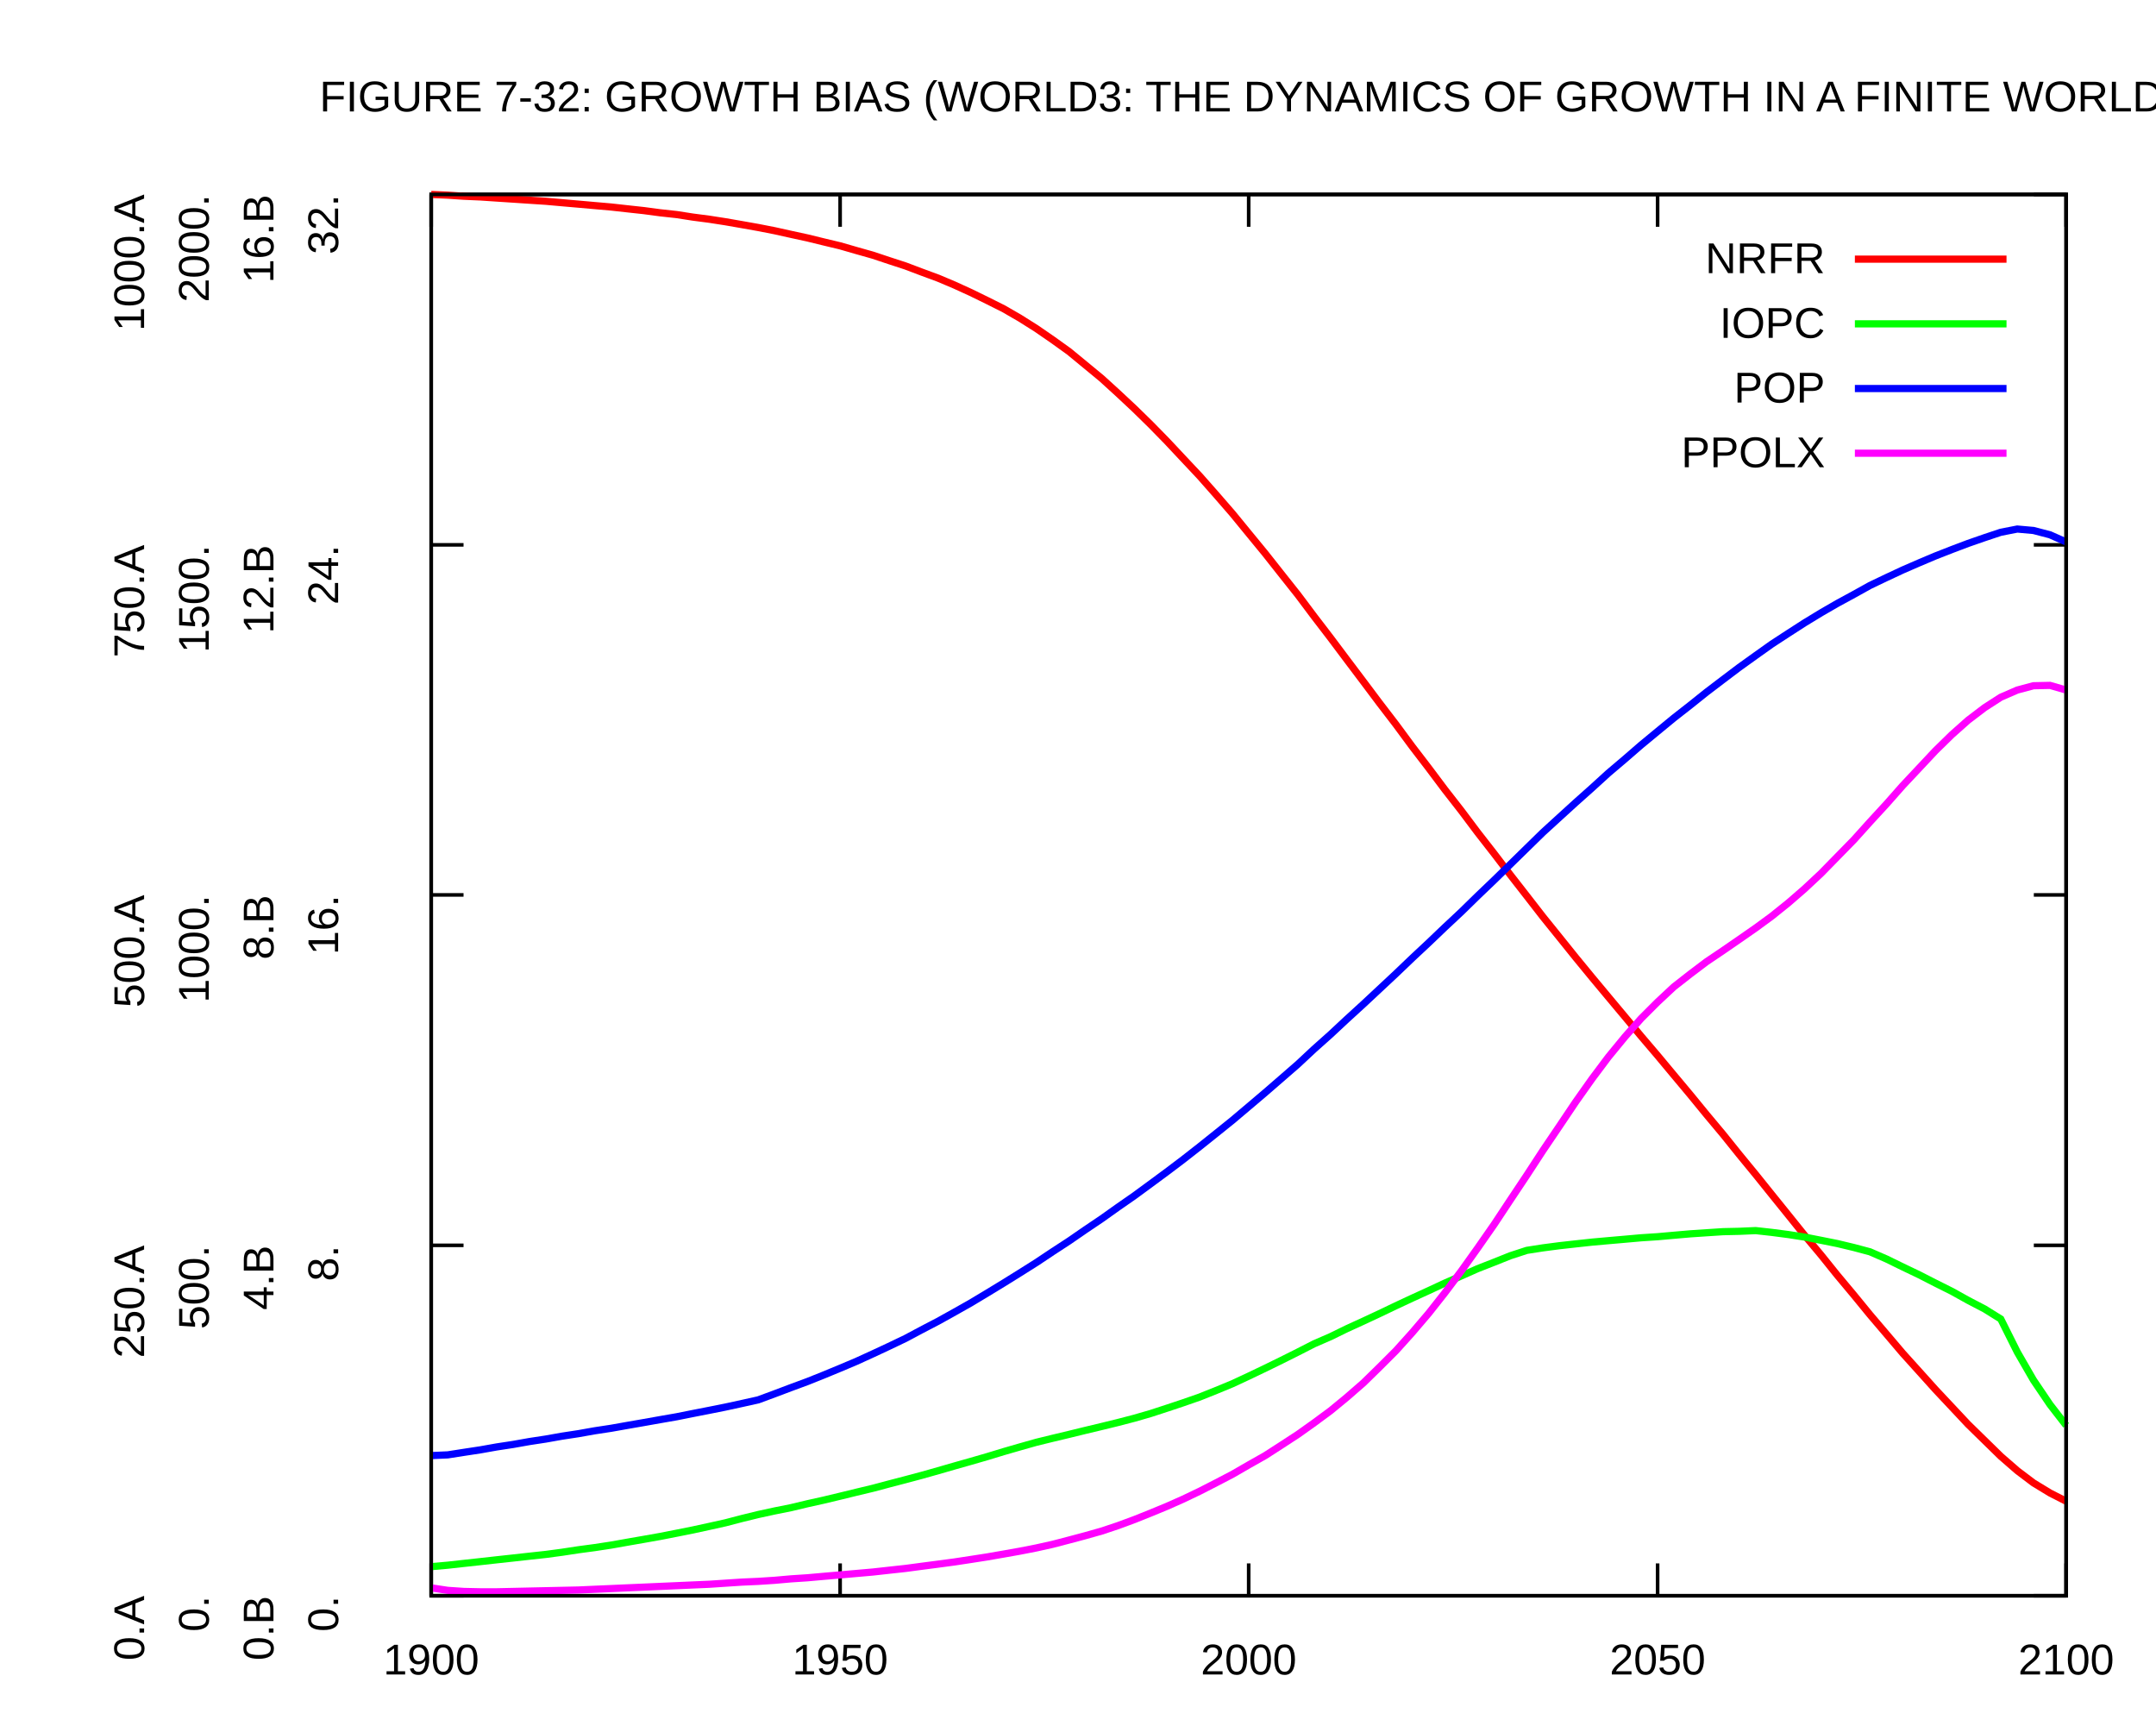
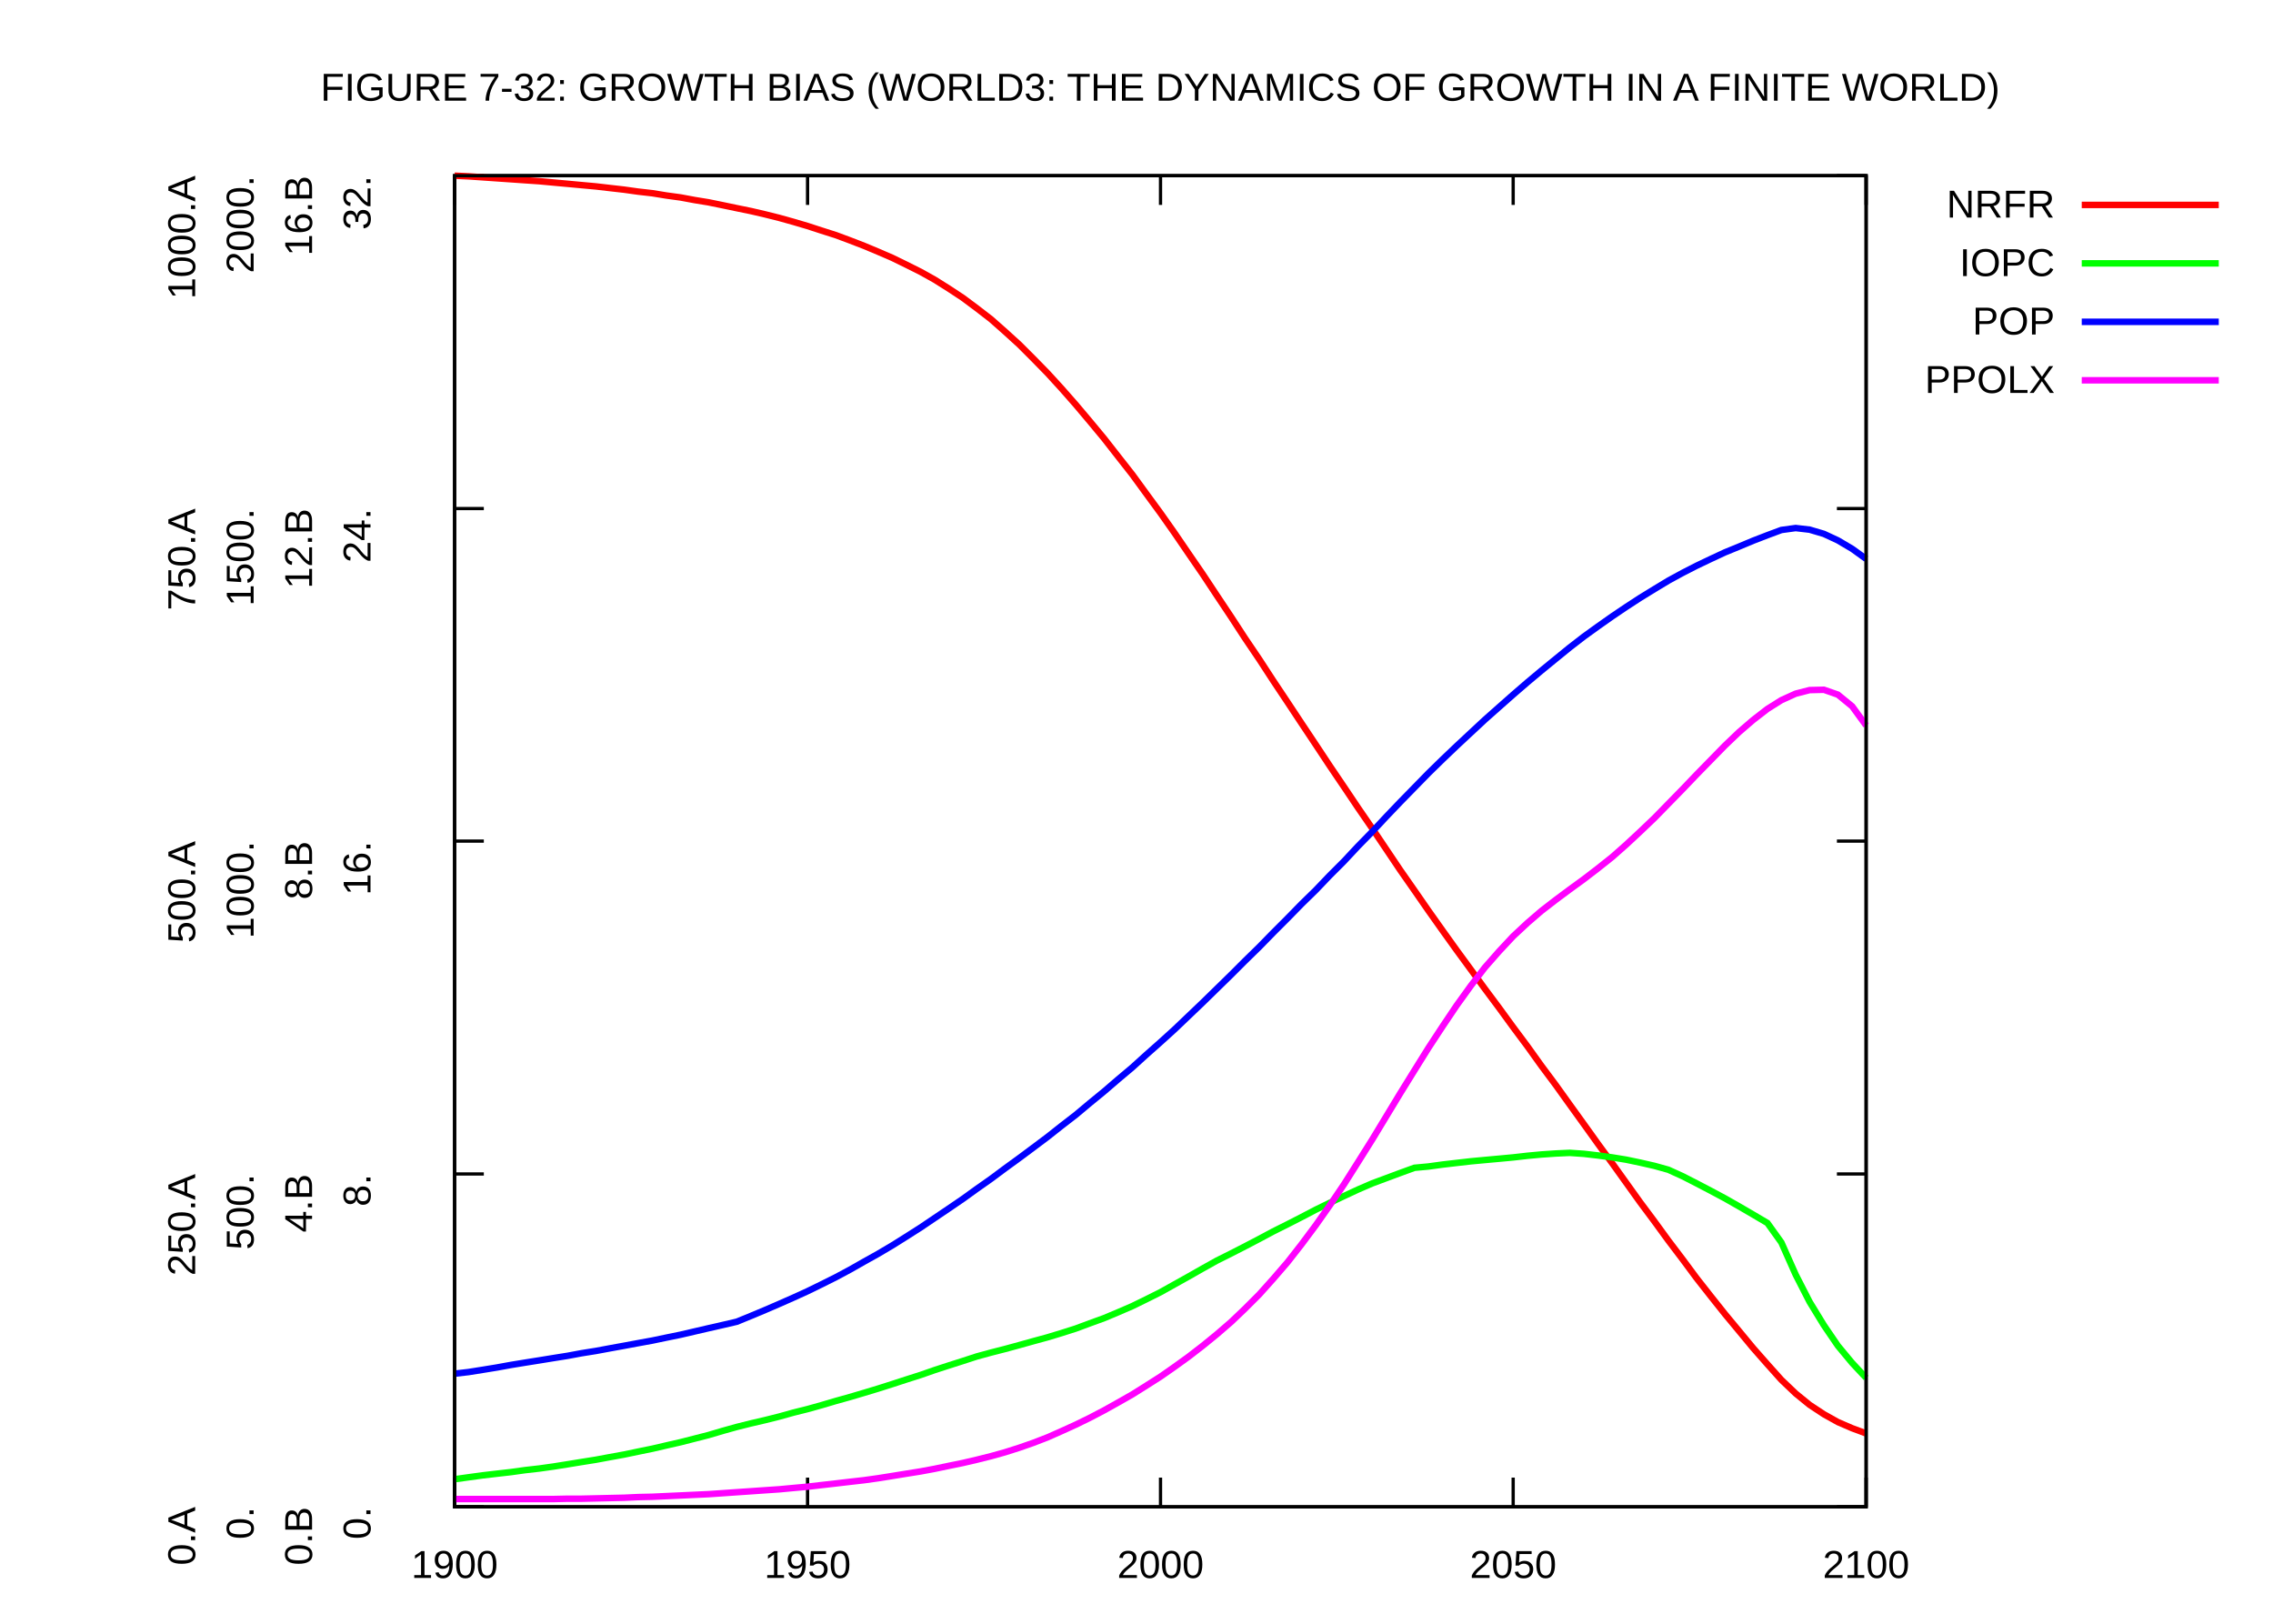
- <svg xmlns="http://www.w3.org/2000/svg" xmlns:xlink="http://www.w3.org/1999/xlink" width="600" height="480" viewBox="0 0 600 480">
+ <svg xmlns="http://www.w3.org/2000/svg" xmlns:xlink="http://www.w3.org/1999/xlink" width="700" height="500" viewBox="0 0 700 500">
  <g id="gnuplot_canvas">
-     <rect x="0" y="0" width="600" height="480" fill="none" />
+     <rect x="0" y="0" width="700" height="500" fill="none" />
    <defs>
      <circle id="gpDot" r="0.5" stroke-width="0.5" stroke="currentColor" />
      <path id="gpPt0" stroke-width="0.222" stroke="currentColor" d="M-1,0 h2 M0,-1 v2" />
      <path id="gpPt1" stroke-width="0.222" stroke="currentColor" d="M-1,-1 L1,1 M1,-1 L-1,1" />
      <path id="gpPt2" stroke-width="0.222" stroke="currentColor" d="M-1,0 L1,0 M0,-1 L0,1 M-1,-1 L1,1 M-1,1 L1,-1" />
      <rect id="gpPt3" stroke-width="0.222" stroke="currentColor" x="-1" y="-1" width="2" height="2" />
      <rect id="gpPt4" stroke-width="0.222" stroke="currentColor" fill="currentColor" x="-1" y="-1" width="2" height="2" />
      <circle id="gpPt5" stroke-width="0.222" stroke="currentColor" cx="0" cy="0" r="1" />
      <use xlink:href="#gpPt5" id="gpPt6" fill="currentColor" stroke="none" />
      <path id="gpPt7" stroke-width="0.222" stroke="currentColor" d="M0,-1.33 L-1.33,0.67 L1.33,0.67 z" />
      <use xlink:href="#gpPt7" id="gpPt8" fill="currentColor" stroke="none" />
      <use xlink:href="#gpPt7" id="gpPt9" stroke="currentColor" transform="rotate(180)" />
      <use xlink:href="#gpPt9" id="gpPt10" fill="currentColor" stroke="none" />
      <use xlink:href="#gpPt3" id="gpPt11" stroke="currentColor" transform="rotate(45)" />
      <use xlink:href="#gpPt11" id="gpPt12" fill="currentColor" stroke="none" />
      <path id="gpPt13" stroke-width="0.222" stroke="currentColor" d="M0,1.330 L1.265,0.411 L0.782,-1.067 L-0.782,-1.076 L-1.265,0.411 z" />
      <use xlink:href="#gpPt13" id="gpPt14" fill="currentColor" stroke="none" />
      <filter id="textbox" filterUnits="objectBoundingBox" x="0" y="0" height="1" width="1">
        <feFlood flood-color="white" flood-opacity="1" result="bgnd" />
        <feComposite in="SourceGraphic" in2="bgnd" operator="atop" />
      </filter>
      <filter id="greybox" filterUnits="objectBoundingBox" x="0" y="0" height="1" width="1">
        <feFlood flood-color="lightgrey" flood-opacity="1" result="grey" />
        <feComposite in="SourceGraphic" in2="grey" operator="atop" />
      </filter>
    </defs>
    <g fill="none" color="white" stroke="black" stroke-width="1.00" stroke-linecap="butt" stroke-linejoin="miter">
</g>
    <g fill="none" color="black" stroke="currentColor" stroke-width="1.00" stroke-linecap="butt" stroke-linejoin="miter">
-       <path stroke="black" d="M120.0,444.0 L129.0,444.0 M575.0,444.0 L566.0,444.0  " />
-       <g transform="translate(40.1,444.0) rotate(-90)" stroke="none" fill="black" font-family="Arial" font-size="12.00" text-anchor="end">
+       <path stroke="black" d="M140.0,464.0 L149.0,464.0 M574.7,464.0 L565.7,464.0  " />
+       <g transform="translate(60.1,464.0) rotate(-90)" stroke="none" fill="black" font-family="Arial" font-size="12.00" text-anchor="end">
        <text>
          <tspan font-family="Arial">0.A</tspan>
        </text>
      </g>
-       <g transform="translate(58.1,444.0) rotate(-90)" stroke="none" fill="black" font-family="Arial" font-size="12.00" text-anchor="end">
+       <g transform="translate(78.1,464.0) rotate(-90)" stroke="none" fill="black" font-family="Arial" font-size="12.00" text-anchor="end">
        <text>
          <tspan font-family="Arial">0.</tspan>
        </text>
      </g>
-       <g transform="translate(76.1,444.0) rotate(-90)" stroke="none" fill="black" font-family="Arial" font-size="12.00" text-anchor="end">
+       <g transform="translate(96.1,464.0) rotate(-90)" stroke="none" fill="black" font-family="Arial" font-size="12.00" text-anchor="end">
        <text>
          <tspan font-family="Arial">0.B</tspan>
        </text>
      </g>
-       <g transform="translate(94.1,444.0) rotate(-90)" stroke="none" fill="black" font-family="Arial" font-size="12.00" text-anchor="end">
+       <g transform="translate(114.1,464.0) rotate(-90)" stroke="none" fill="black" font-family="Arial" font-size="12.00" text-anchor="end">
        <text>
          <tspan font-family="Arial">0.</tspan>
        </text>
      </g>
    </g>
    <g fill="none" color="black" stroke="currentColor" stroke-width="1.00" stroke-linecap="butt" stroke-linejoin="miter">
-       <path stroke="black" d="M120.0,346.5 L129.0,346.5 M575.0,346.5 L566.0,346.5  " />
-       <g transform="translate(40.1,346.5) rotate(-90)" stroke="none" fill="black" font-family="Arial" font-size="12.00" text-anchor="end">
+       <path stroke="black" d="M140.0,361.5 L149.0,361.5 M574.7,361.5 L565.7,361.5  " />
+       <g transform="translate(60.1,361.5) rotate(-90)" stroke="none" fill="black" font-family="Arial" font-size="12.00" text-anchor="end">
        <text>
          <tspan font-family="Arial">250.A</tspan>
        </text>
      </g>
-       <g transform="translate(58.1,346.5) rotate(-90)" stroke="none" fill="black" font-family="Arial" font-size="12.00" text-anchor="end">
+       <g transform="translate(78.1,361.5) rotate(-90)" stroke="none" fill="black" font-family="Arial" font-size="12.00" text-anchor="end">
        <text>
          <tspan font-family="Arial">500.</tspan>
        </text>
      </g>
-       <g transform="translate(76.1,346.5) rotate(-90)" stroke="none" fill="black" font-family="Arial" font-size="12.00" text-anchor="end">
+       <g transform="translate(96.1,361.5) rotate(-90)" stroke="none" fill="black" font-family="Arial" font-size="12.00" text-anchor="end">
        <text>
          <tspan font-family="Arial">4.B</tspan>
        </text>
      </g>
-       <g transform="translate(94.1,346.5) rotate(-90)" stroke="none" fill="black" font-family="Arial" font-size="12.00" text-anchor="end">
+       <g transform="translate(114.1,361.5) rotate(-90)" stroke="none" fill="black" font-family="Arial" font-size="12.00" text-anchor="end">
        <text>
          <tspan font-family="Arial">8.</tspan>
        </text>
      </g>
    </g>
    <g fill="none" color="black" stroke="currentColor" stroke-width="1.00" stroke-linecap="butt" stroke-linejoin="miter">
-       <path stroke="black" d="M120.0,249.0 L129.0,249.0 M575.0,249.0 L566.0,249.0  " />
-       <g transform="translate(40.1,249.0) rotate(-90)" stroke="none" fill="black" font-family="Arial" font-size="12.00" text-anchor="end">
+       <path stroke="black" d="M140.0,259.0 L149.0,259.0 M574.7,259.0 L565.7,259.0  " />
+       <g transform="translate(60.1,259.0) rotate(-90)" stroke="none" fill="black" font-family="Arial" font-size="12.00" text-anchor="end">
        <text>
          <tspan font-family="Arial">500.A</tspan>
        </text>
      </g>
-       <g transform="translate(58.1,249.0) rotate(-90)" stroke="none" fill="black" font-family="Arial" font-size="12.00" text-anchor="end">
+       <g transform="translate(78.1,259.0) rotate(-90)" stroke="none" fill="black" font-family="Arial" font-size="12.00" text-anchor="end">
        <text>
          <tspan font-family="Arial">1000.</tspan>
        </text>
      </g>
-       <g transform="translate(76.1,249.0) rotate(-90)" stroke="none" fill="black" font-family="Arial" font-size="12.00" text-anchor="end">
+       <g transform="translate(96.1,259.0) rotate(-90)" stroke="none" fill="black" font-family="Arial" font-size="12.00" text-anchor="end">
        <text>
          <tspan font-family="Arial">8.B</tspan>
        </text>
      </g>
-       <g transform="translate(94.1,249.0) rotate(-90)" stroke="none" fill="black" font-family="Arial" font-size="12.00" text-anchor="end">
+       <g transform="translate(114.1,259.0) rotate(-90)" stroke="none" fill="black" font-family="Arial" font-size="12.00" text-anchor="end">
        <text>
          <tspan font-family="Arial">16.</tspan>
        </text>
      </g>
    </g>
    <g fill="none" color="black" stroke="currentColor" stroke-width="1.00" stroke-linecap="butt" stroke-linejoin="miter">
-       <path stroke="black" d="M120.0,151.6 L129.0,151.6 M575.0,151.6 L566.0,151.6  " />
-       <g transform="translate(40.1,151.6) rotate(-90)" stroke="none" fill="black" font-family="Arial" font-size="12.00" text-anchor="end">
+       <path stroke="black" d="M140.0,156.6 L149.0,156.6 M574.7,156.6 L565.7,156.6  " />
+       <g transform="translate(60.1,156.6) rotate(-90)" stroke="none" fill="black" font-family="Arial" font-size="12.00" text-anchor="end">
        <text>
          <tspan font-family="Arial">750.A</tspan>
        </text>
      </g>
-       <g transform="translate(58.1,151.6) rotate(-90)" stroke="none" fill="black" font-family="Arial" font-size="12.00" text-anchor="end">
+       <g transform="translate(78.1,156.6) rotate(-90)" stroke="none" fill="black" font-family="Arial" font-size="12.00" text-anchor="end">
        <text>
          <tspan font-family="Arial">1500.</tspan>
        </text>
      </g>
-       <g transform="translate(76.1,151.6) rotate(-90)" stroke="none" fill="black" font-family="Arial" font-size="12.00" text-anchor="end">
+       <g transform="translate(96.1,156.6) rotate(-90)" stroke="none" fill="black" font-family="Arial" font-size="12.00" text-anchor="end">
        <text>
          <tspan font-family="Arial">12.B</tspan>
        </text>
      </g>
-       <g transform="translate(94.1,151.6) rotate(-90)" stroke="none" fill="black" font-family="Arial" font-size="12.00" text-anchor="end">
+       <g transform="translate(114.1,156.6) rotate(-90)" stroke="none" fill="black" font-family="Arial" font-size="12.00" text-anchor="end">
        <text>
          <tspan font-family="Arial">24.</tspan>
        </text>
      </g>
    </g>
    <g fill="none" color="black" stroke="currentColor" stroke-width="1.00" stroke-linecap="butt" stroke-linejoin="miter">
-       <path stroke="black" d="M120.0,54.1 L129.0,54.1 M575.0,54.1 L566.0,54.1  " />
-       <g transform="translate(40.1,54.1) rotate(-90)" stroke="none" fill="black" font-family="Arial" font-size="12.00" text-anchor="end">
+       <path stroke="black" d="M140.0,54.1 L149.0,54.1 M574.7,54.1 L565.7,54.1  " />
+       <g transform="translate(60.1,54.1) rotate(-90)" stroke="none" fill="black" font-family="Arial" font-size="12.00" text-anchor="end">
        <text>
          <tspan font-family="Arial">1000.A</tspan>
        </text>
      </g>
-       <g transform="translate(58.1,54.1) rotate(-90)" stroke="none" fill="black" font-family="Arial" font-size="12.00" text-anchor="end">
+       <g transform="translate(78.1,54.1) rotate(-90)" stroke="none" fill="black" font-family="Arial" font-size="12.00" text-anchor="end">
        <text>
          <tspan font-family="Arial">2000.</tspan>
        </text>
      </g>
-       <g transform="translate(76.1,54.1) rotate(-90)" stroke="none" fill="black" font-family="Arial" font-size="12.00" text-anchor="end">
+       <g transform="translate(96.1,54.1) rotate(-90)" stroke="none" fill="black" font-family="Arial" font-size="12.00" text-anchor="end">
        <text>
          <tspan font-family="Arial">16.B</tspan>
        </text>
      </g>
-       <g transform="translate(94.1,54.1) rotate(-90)" stroke="none" fill="black" font-family="Arial" font-size="12.00" text-anchor="end">
+       <g transform="translate(114.1,54.1) rotate(-90)" stroke="none" fill="black" font-family="Arial" font-size="12.00" text-anchor="end">
        <text>
          <tspan font-family="Arial">32.</tspan>
        </text>
      </g>
    </g>
    <g fill="none" color="black" stroke="currentColor" stroke-width="1.00" stroke-linecap="butt" stroke-linejoin="miter">
-       <path stroke="black" d="M120.0,444.0 L120.0,435.0 M120.0,54.1 L120.0,63.1  " />
-       <g transform="translate(120.0,465.9)" stroke="none" fill="black" font-family="Arial" font-size="12.00" text-anchor="middle">
+       <path stroke="black" d="M140.0,464.0 L140.0,455.0 M140.0,54.1 L140.0,63.1  " />
+       <g transform="translate(140.0,485.9)" stroke="none" fill="black" font-family="Arial" font-size="12.00" text-anchor="middle">
        <text>
          <tspan font-family="Arial"> 1900</tspan>
        </text>
      </g>
    </g>
    <g fill="none" color="black" stroke="currentColor" stroke-width="1.00" stroke-linecap="butt" stroke-linejoin="miter">
-       <path stroke="black" d="M233.8,444.0 L233.8,435.0 M233.8,54.1 L233.8,63.1  " />
-       <g transform="translate(233.8,465.9)" stroke="none" fill="black" font-family="Arial" font-size="12.00" text-anchor="middle">
+       <path stroke="black" d="M248.7,464.0 L248.7,455.0 M248.7,54.1 L248.7,63.1  " />
+       <g transform="translate(248.7,485.9)" stroke="none" fill="black" font-family="Arial" font-size="12.00" text-anchor="middle">
        <text>
          <tspan font-family="Arial"> 1950</tspan>
        </text>
      </g>
    </g>
    <g fill="none" color="black" stroke="currentColor" stroke-width="1.00" stroke-linecap="butt" stroke-linejoin="miter">
-       <path stroke="black" d="M347.5,444.0 L347.5,435.0 M347.5,54.1 L347.5,63.1  " />
-       <g transform="translate(347.5,465.9)" stroke="none" fill="black" font-family="Arial" font-size="12.00" text-anchor="middle">
+       <path stroke="black" d="M357.4,464.0 L357.4,455.0 M357.4,54.1 L357.4,63.1  " />
+       <g transform="translate(357.4,485.9)" stroke="none" fill="black" font-family="Arial" font-size="12.00" text-anchor="middle">
        <text>
          <tspan font-family="Arial"> 2000</tspan>
        </text>
      </g>
    </g>
    <g fill="none" color="black" stroke="currentColor" stroke-width="1.00" stroke-linecap="butt" stroke-linejoin="miter">
-       <path stroke="black" d="M461.3,444.0 L461.3,435.0 M461.3,54.1 L461.3,63.1  " />
-       <g transform="translate(461.3,465.9)" stroke="none" fill="black" font-family="Arial" font-size="12.00" text-anchor="middle">
+       <path stroke="black" d="M466.0,464.0 L466.0,455.0 M466.0,54.1 L466.0,63.1  " />
+       <g transform="translate(466.0,485.9)" stroke="none" fill="black" font-family="Arial" font-size="12.00" text-anchor="middle">
        <text>
          <tspan font-family="Arial"> 2050</tspan>
        </text>
      </g>
    </g>
    <g fill="none" color="black" stroke="currentColor" stroke-width="1.00" stroke-linecap="butt" stroke-linejoin="miter">
-       <path stroke="black" d="M575.0,444.0 L575.0,435.0 M575.0,54.1 L575.0,63.1  " />
-       <g transform="translate(575.0,465.9)" stroke="none" fill="black" font-family="Arial" font-size="12.00" text-anchor="middle">
+       <path stroke="black" d="M574.7,464.0 L574.7,455.0 M574.7,54.1 L574.7,63.1  " />
+       <g transform="translate(574.7,485.9)" stroke="none" fill="black" font-family="Arial" font-size="12.00" text-anchor="middle">
        <text>
          <tspan font-family="Arial"> 2100</tspan>
        </text>
      </g>
    </g>
    <g fill="none" color="black" stroke="currentColor" stroke-width="1.00" stroke-linecap="butt" stroke-linejoin="miter">
</g>
    <g fill="none" color="black" stroke="currentColor" stroke-width="1.00" stroke-linecap="butt" stroke-linejoin="miter">
-       <path stroke="black" d="M120.0,54.1 L120.0,444.0 L575.0,444.0 L575.0,54.1 L120.0,54.1 Z  " />
-     </g>
-     <g fill="none" color="black" stroke="currentColor" stroke-width="1.00" stroke-linecap="butt" stroke-linejoin="miter">
-       <g transform="translate(347.5,31.0)" stroke="none" fill="black" font-family="Arial" font-size="12.00" text-anchor="middle">
+       <path stroke="black" d="M140.0,54.1 L140.0,464.0 L574.7,464.0 L574.7,54.1 L140.0,54.1 Z  " />
+     </g>
+     <g fill="none" color="black" stroke="currentColor" stroke-width="1.00" stroke-linecap="butt" stroke-linejoin="miter">
+       <g transform="translate(357.3,31.0)" stroke="none" fill="black" font-family="Arial" font-size="12.00" text-anchor="middle">
        <text>
          <tspan font-family="Arial">FIGURE 7-32: GROWTH BIAS (WORLD3: THE DYNAMICS OF GROWTH IN A FINITE WORLD)</tspan>
        </text>
      </g>
    </g>
    <g id="gnuplot_plot_1">
      <g fill="none" color="white" stroke="black" stroke-width="2.00" stroke-linecap="butt" stroke-linejoin="miter">
</g>
      <g fill="none" color="black" stroke="currentColor" stroke-width="2.00" stroke-linecap="butt" stroke-linejoin="miter">
-         <g transform="translate(507.9,76.0)" stroke="none" fill="black" font-family="Arial" font-size="12.00" text-anchor="end">
+         <g transform="translate(632.8,67.0)" stroke="none" fill="black" font-family="Arial" font-size="12.00" text-anchor="end">
          <text>
            <tspan font-family="Arial">NRFR</tspan>
          </text>
        </g>
      </g>
      <g fill="none" color="black" stroke="currentColor" stroke-width="2.00" stroke-linecap="butt" stroke-linejoin="miter">
-         <path stroke="rgb(255,   0,   0)" d="M516.2,72.1 L558.4,72.1 M120.0,54.1 L124.6,54.3 L129.1,54.6 L133.7,54.8 L138.2,55.1 L142.8,55.4   L147.3,55.7 L151.9,56.0 L156.4,56.4 L161.0,56.8 L165.5,57.2 L170.1,57.6 L174.6,58.1 L179.2,58.6   L183.7,59.2 L188.3,59.7 L192.8,60.4 L197.4,61.0 L201.9,61.7 L206.5,62.5 L211.0,63.3 L215.6,64.2   L220.1,65.2 L224.7,66.2 L229.2,67.3 L233.8,68.4 L238.3,69.7 L242.9,71.0 L247.4,72.5 L252.0,74.0   L256.5,75.7 L261.1,77.4 L265.6,79.3 L270.2,81.4 L274.7,83.6 L279.3,85.9 L283.8,88.5 L288.4,91.4   L292.9,94.5 L297.5,97.8 L302.0,101.5 L306.6,105.3 L311.1,109.4 L315.7,113.7 L320.2,118.1 L324.8,122.8   L329.3,127.6 L333.9,132.5 L338.4,137.6 L343.0,142.9 L347.5,148.4 L352.1,154.0 L356.6,159.7 L361.2,165.5   L365.7,171.5 L370.3,177.5 L374.8,183.5 L379.4,189.6 L383.9,195.6 L388.5,201.6 L393.0,207.7 L397.6,213.7   L402.1,219.7 L406.7,225.6 L411.2,231.6 L415.8,237.5 L420.3,243.4 L424.9,249.3 L429.4,255.1 L434.0,260.8   L438.5,266.4 L443.1,272.0 L447.6,277.4 L452.2,282.9 L456.7,288.3 L461.3,293.7 L465.8,299.1 L470.4,304.6   L474.9,310.1 L479.5,315.6 L484.0,321.2 L488.6,326.8 L493.1,332.4 L497.7,338.1 L502.2,343.7 L506.8,349.2   L511.3,354.8 L515.9,360.3 L520.4,365.8 L525.0,371.2 L529.5,376.5 L534.1,381.6 L538.6,386.6 L543.2,391.5   L547.7,396.3 L552.3,400.8 L556.8,405.2 L561.4,409.2 L565.9,412.6 L570.5,415.4 L575.0,417.7  " />
+         <path stroke="rgb(255,   0,   0)" d="M641.1,63.1 L683.3,63.1 M140.0,54.1 L144.3,54.3 L148.7,54.6 L153.0,54.9 L157.4,55.2 L161.7,55.5   L166.1,55.8 L170.4,56.2 L174.8,56.6 L179.1,57.0 L183.5,57.4 L187.8,57.9 L192.2,58.4 L196.5,59.0   L200.9,59.5 L205.2,60.2 L209.6,60.8 L213.9,61.6 L218.2,62.3 L222.6,63.2 L226.9,64.1 L231.3,65.0   L235.6,66.0 L240.0,67.1 L244.3,68.3 L248.7,69.6 L253.0,71.0 L257.4,72.4 L261.7,74.0 L266.1,75.7   L270.4,77.5 L274.8,79.4 L279.1,81.5 L283.5,83.7 L287.8,86.1 L292.1,88.8 L296.5,91.7 L300.8,94.9   L305.2,98.3 L309.5,102.1 L313.9,106.1 L318.2,110.4 L322.6,114.9 L326.9,119.6 L331.3,124.6 L335.6,129.7   L340.0,135.0 L344.3,140.5 L348.7,146.1 L353.0,152.0 L357.4,158.0 L361.7,164.1 L366.0,170.4 L370.4,176.8   L374.7,183.3 L379.1,189.9 L383.4,196.5 L387.8,203.0 L392.1,209.6 L396.5,216.2 L400.8,222.7 L405.2,229.3   L409.5,235.8 L413.9,242.3 L418.2,248.7 L422.6,255.1 L426.9,261.5 L431.2,267.9 L435.6,274.2 L439.9,280.4   L444.3,286.6 L448.6,292.6 L453.0,298.6 L457.3,304.5 L461.7,310.4 L466.0,316.3 L470.4,322.2 L474.7,328.2   L479.1,334.1 L483.4,340.1 L487.8,346.2 L492.1,352.2 L496.5,358.2 L500.8,364.2 L505.1,370.2 L509.5,376.1   L513.8,382.0 L518.2,387.8 L522.5,393.6 L526.9,399.2 L531.2,404.6 L535.6,409.9 L539.9,415.1 L544.3,420.1   L548.6,424.9 L553.0,429.1 L557.3,432.6 L561.7,435.5 L566.0,437.9 L570.4,439.8 L574.7,441.4  " />
      </g>
    </g>
    <g id="gnuplot_plot_2">
      <g fill="none" color="black" stroke="currentColor" stroke-width="2.00" stroke-linecap="butt" stroke-linejoin="miter">
-         <g transform="translate(507.9,94.0)" stroke="none" fill="black" font-family="Arial" font-size="12.00" text-anchor="end">
+         <g transform="translate(632.8,85.0)" stroke="none" fill="black" font-family="Arial" font-size="12.00" text-anchor="end">
          <text>
            <tspan font-family="Arial">IOPC</tspan>
          </text>
        </g>
      </g>
      <g fill="none" color="black" stroke="currentColor" stroke-width="2.00" stroke-linecap="butt" stroke-linejoin="miter">
-         <path stroke="rgb(  0, 255,   0)" d="M516.2,90.1 L558.4,90.1 M120.0,435.9 L124.6,435.5 L129.1,435.0 L133.7,434.5 L138.2,434.0 L142.8,433.5   L147.3,433.0 L151.9,432.5 L156.4,431.9 L161.0,431.2 L165.5,430.6 L170.1,429.9 L174.6,429.1 L179.2,428.3   L183.7,427.5 L188.3,426.6 L192.8,425.7 L197.4,424.7 L201.9,423.7 L206.5,422.5 L211.0,421.4 L215.6,420.4   L220.1,419.5 L224.7,418.4 L229.2,417.4 L233.8,416.3 L238.3,415.2 L242.9,414.1 L247.4,412.9 L252.0,411.7   L256.5,410.5 L261.1,409.2 L265.6,407.9 L270.2,406.6 L274.7,405.3 L279.3,403.9 L283.8,402.6 L288.4,401.3   L292.9,400.2 L297.5,399.1 L302.0,398.0 L306.6,396.9 L311.1,395.8 L315.7,394.6 L320.2,393.3 L324.8,391.8   L329.3,390.3 L333.9,388.7 L338.4,386.9 L343.0,385.0 L347.5,382.9 L352.1,380.7 L356.6,378.5 L361.2,376.2   L365.7,373.9 L370.3,371.9 L374.8,369.7 L379.4,367.6 L383.9,365.5 L388.5,363.3 L393.0,361.2 L397.6,359.1   L402.1,357.0 L406.7,355.0 L411.2,353.0 L415.8,351.2 L420.3,349.4 L424.9,347.9 L429.4,347.2 L434.0,346.6   L438.5,346.1 L443.1,345.6 L447.6,345.2 L452.2,344.8 L456.7,344.4 L461.3,344.1 L465.8,343.7 L470.4,343.3   L474.9,343.0 L479.5,342.7 L484.0,342.6 L488.6,342.4 L493.1,342.9 L497.7,343.5 L502.2,344.2 L506.8,345.1   L511.3,346.0 L515.9,347.1 L520.4,348.3 L525.0,350.3 L529.5,352.5 L534.1,354.7 L538.6,357.0 L543.2,359.3   L547.7,361.8 L552.3,364.2 L556.8,367.0 L561.4,376.2 L565.9,384.0 L570.5,390.8 L575.0,396.6  " />
+         <path stroke="rgb(  0, 255,   0)" d="M641.1,81.1 L683.3,81.1 M140.0,455.5 L144.3,454.9 L148.7,454.3 L153.0,453.8 L157.4,453.3 L161.7,452.7   L166.1,452.2 L170.4,451.6 L174.8,450.9 L179.1,450.2 L183.5,449.5 L187.8,448.7 L192.2,447.9 L196.5,447.0   L200.9,446.1 L205.2,445.1 L209.6,444.1 L213.9,443.0 L218.2,441.9 L222.6,440.6 L226.9,439.4 L231.3,438.3   L235.6,437.3 L240.0,436.2 L244.3,435.0 L248.7,433.9 L253.0,432.7 L257.4,431.4 L261.7,430.2 L266.1,428.9   L270.4,427.6 L274.8,426.2 L279.1,424.8 L283.5,423.4 L287.8,421.9 L292.1,420.5 L296.5,419.1 L300.8,417.7   L305.2,416.5 L309.5,415.4 L313.9,414.2 L318.2,413.0 L322.6,411.8 L326.9,410.5 L331.3,409.1 L335.6,407.5   L340.0,405.9 L344.3,404.1 L348.7,402.2 L353.0,400.1 L357.4,397.9 L361.7,395.5 L366.0,393.1 L370.4,390.6   L374.7,388.2 L379.1,386.0 L383.4,383.8 L387.8,381.5 L392.1,379.2 L396.5,377.0 L400.8,374.8 L405.2,372.5   L409.5,370.4 L413.9,368.3 L418.2,366.3 L422.6,364.4 L426.9,362.8 L431.2,361.2 L435.6,359.6 L439.9,359.2   L444.3,358.6 L448.6,358.1 L453.0,357.6 L457.3,357.2 L461.7,356.8 L466.0,356.4 L470.4,355.9 L474.7,355.5   L479.1,355.2 L483.4,355.0 L487.8,355.3 L492.1,355.8 L496.5,356.4 L500.8,357.1 L505.1,358.0 L509.5,359.0   L513.8,360.2 L518.2,362.2 L522.5,364.4 L526.9,366.7 L531.2,369.0 L535.6,371.5 L539.9,374.0 L544.3,376.6   L548.6,382.6 L553.0,392.5 L557.3,400.9 L561.7,408.1 L566.0,414.4 L570.4,419.7 L574.7,424.3  " />
      </g>
    </g>
    <g id="gnuplot_plot_3">
      <g fill="none" color="black" stroke="currentColor" stroke-width="2.00" stroke-linecap="butt" stroke-linejoin="miter">
-         <g transform="translate(507.9,112.0)" stroke="none" fill="black" font-family="Arial" font-size="12.00" text-anchor="end">
+         <g transform="translate(632.8,103.0)" stroke="none" fill="black" font-family="Arial" font-size="12.00" text-anchor="end">
          <text>
            <tspan font-family="Arial">POP</tspan>
          </text>
        </g>
      </g>
      <g fill="none" color="black" stroke="currentColor" stroke-width="2.00" stroke-linecap="butt" stroke-linejoin="miter">
-         <path stroke="rgb(  0,   0, 255)" d="M516.2,108.1 L558.4,108.1 M120.0,405.0 L124.6,404.8 L129.1,404.1 L133.7,403.4 L138.2,402.6 L142.8,401.9   L147.3,401.1 L151.9,400.4 L156.4,399.6 L161.0,398.9 L165.5,398.1 L170.1,397.4 L174.6,396.6 L179.2,395.8   L183.7,395.0 L188.3,394.2 L192.8,393.3 L197.4,392.4 L201.9,391.5 L206.5,390.5 L211.0,389.5 L215.6,387.8   L220.1,386.1 L224.7,384.4 L229.2,382.6 L233.8,380.7 L238.3,378.8 L242.9,376.7 L247.4,374.6 L252.0,372.4   L256.5,370.0 L261.1,367.6 L265.6,365.1 L270.2,362.5 L274.7,359.8 L279.3,357.0 L283.8,354.2 L288.4,351.3   L292.9,348.3 L297.5,345.3 L302.0,342.2 L306.6,339.1 L311.1,335.9 L315.7,332.7 L320.2,329.4 L324.8,326.0   L329.3,322.6 L333.9,319.0 L338.4,315.4 L343.0,311.7 L347.5,307.9 L352.1,304.0 L356.6,300.1 L361.2,296.1   L365.7,291.9 L370.3,287.8 L374.8,283.6 L379.4,279.4 L383.9,275.2 L388.5,270.9 L393.0,266.6 L397.6,262.3   L402.1,258.0 L406.7,253.7 L411.2,249.3 L415.8,244.9 L420.3,240.5 L424.9,236.0 L429.4,231.6 L434.0,227.4   L438.5,223.3 L443.1,219.2 L447.6,215.1 L452.2,211.2 L456.7,207.3 L461.3,203.5 L465.8,199.8 L470.4,196.2   L474.9,192.6 L479.5,189.1 L484.0,185.7 L488.6,182.4 L493.1,179.2 L497.7,176.2 L502.2,173.3 L506.8,170.5   L511.3,167.9 L515.9,165.4 L520.4,162.9 L525.0,160.7 L529.5,158.6 L534.1,156.6 L538.6,154.7 L543.2,152.9   L547.7,151.2 L552.3,149.6 L556.8,148.1 L561.4,147.2 L565.9,147.6 L570.5,148.8 L575.0,150.8  " />
+         <path stroke="rgb(  0,   0, 255)" d="M641.1,99.1 L683.3,99.1 M140.0,423.0 L144.3,422.5 L148.7,421.8 L153.0,421.1 L157.4,420.3 L161.7,419.6   L166.1,418.9 L170.4,418.2 L174.8,417.5 L179.1,416.7 L183.5,416.0 L187.8,415.2 L192.2,414.4 L196.5,413.6   L200.9,412.8 L205.2,411.9 L209.6,411.0 L213.9,410.0 L218.2,409.0 L222.6,408.0 L226.9,407.0 L231.3,405.2   L235.6,403.4 L240.0,401.5 L244.3,399.6 L248.7,397.6 L253.0,395.5 L257.4,393.3 L261.7,391.0 L266.1,388.5   L270.4,386.1 L274.8,383.5 L279.1,380.8 L283.5,378.0 L287.8,375.1 L292.1,372.2 L296.5,369.2 L300.8,366.1   L305.2,363.0 L309.5,359.8 L313.9,356.6 L318.2,353.4 L322.6,350.1 L326.9,346.7 L331.3,343.3 L335.6,339.7   L340.0,336.1 L344.3,332.4 L348.7,328.7 L353.0,324.8 L357.4,320.9 L361.7,317.0 L366.0,312.9 L370.4,308.7   L374.7,304.5 L379.1,300.2 L383.4,295.9 L387.8,291.6 L392.1,287.2 L396.5,282.8 L400.8,278.4 L405.2,274.1   L409.5,269.6 L413.9,265.2 L418.2,260.6 L422.6,256.1 L426.9,251.5 L431.2,247.0 L435.6,242.5 L439.9,238.1   L444.3,233.8 L448.6,229.7 L453.0,225.6 L457.3,221.6 L461.7,217.7 L466.0,213.9 L470.4,210.1 L474.7,206.5   L479.1,202.9 L483.4,199.4 L487.8,196.0 L492.1,192.9 L496.5,189.8 L500.8,186.9 L505.1,184.1 L509.5,181.4   L513.8,178.8 L518.2,176.4 L522.5,174.2 L526.9,172.1 L531.2,170.1 L535.6,168.3 L539.9,166.5 L544.3,164.8   L548.6,163.2 L553.0,162.6 L557.3,163.1 L561.7,164.4 L566.0,166.4 L570.4,169.0 L574.7,172.1  " />
      </g>
    </g>
    <g id="gnuplot_plot_4">
      <g fill="none" color="black" stroke="currentColor" stroke-width="2.00" stroke-linecap="butt" stroke-linejoin="miter">
-         <g transform="translate(507.9,130.0)" stroke="none" fill="black" font-family="Arial" font-size="12.00" text-anchor="end">
+         <g transform="translate(632.8,121.0)" stroke="none" fill="black" font-family="Arial" font-size="12.00" text-anchor="end">
          <text>
            <tspan font-family="Arial">PPOLX</tspan>
          </text>
        </g>
      </g>
      <g fill="none" color="black" stroke="currentColor" stroke-width="2.00" stroke-linecap="butt" stroke-linejoin="miter">
-         <path stroke="rgb(255,   0, 255)" d="M516.2,126.1 L558.4,126.1 M120.0,441.8 L124.6,442.5 L129.1,442.8 L133.7,442.9 L138.2,442.9 L142.8,442.8   L147.3,442.7 L151.9,442.6 L156.4,442.5 L161.0,442.4 L165.5,442.2 L170.1,442.0 L174.6,441.8 L179.2,441.6   L183.7,441.4 L188.3,441.2 L192.8,441.0 L197.4,440.8 L201.9,440.5 L206.5,440.2 L211.0,440.0 L215.6,439.7   L220.1,439.3 L224.7,439.0 L229.2,438.6 L233.8,438.2 L238.3,437.8 L242.9,437.4 L247.4,436.9 L252.0,436.4   L256.5,435.8 L261.1,435.2 L265.6,434.6 L270.2,433.9 L274.7,433.2 L279.3,432.4 L283.8,431.6 L288.4,430.7   L292.9,429.7 L297.5,428.5 L302.0,427.3 L306.6,426.0 L311.1,424.5 L315.7,422.8 L320.2,421.0 L324.8,419.1   L329.3,417.1 L333.9,414.9 L338.4,412.6 L343.0,410.2 L347.5,407.6 L352.1,405.0 L356.6,402.1 L361.2,399.1   L365.7,395.9 L370.3,392.5 L374.8,388.8 L379.4,384.8 L383.9,380.4 L388.5,375.8 L393.0,370.8 L397.6,365.4   L402.1,359.7 L406.7,353.6 L411.2,347.3 L415.8,340.7 L420.3,333.9 L424.9,327.0 L429.4,320.1 L434.0,313.3   L438.5,306.6 L443.1,300.1 L447.6,294.1 L452.2,288.5 L456.7,283.4 L461.3,278.8 L465.8,274.6 L470.4,271.0   L474.9,267.6 L479.5,264.5 L484.0,261.4 L488.6,258.2 L493.1,254.9 L497.7,251.2 L502.2,247.3 L506.8,243.0   L511.3,238.4 L515.9,233.7 L520.4,228.7 L525.0,223.7 L529.5,218.6 L534.1,213.7 L538.6,208.9 L543.2,204.4   L547.7,200.4 L552.3,196.9 L556.8,194.0 L561.4,192.0 L565.9,190.8 L570.5,190.7 L575.0,192.0  " />
+         <path stroke="rgb(255,   0, 255)" d="M641.1,117.1 L683.3,117.1 M140.0,461.6 L144.3,461.6 L148.7,461.6 L153.0,461.6 L157.4,461.6 L161.7,461.6   L166.1,461.6 L170.4,461.6 L174.8,461.5 L179.1,461.5 L183.5,461.4 L187.8,461.3 L192.2,461.2 L196.5,461.0   L200.9,460.9 L205.2,460.7 L209.6,460.5 L213.9,460.3 L218.2,460.1 L222.6,459.8 L226.9,459.5 L231.3,459.2   L235.6,458.9 L240.0,458.6 L244.3,458.2 L248.7,457.8 L253.0,457.3 L257.4,456.8 L261.7,456.3 L266.1,455.8   L270.4,455.2 L274.8,454.5 L279.1,453.8 L283.5,453.1 L287.8,452.3 L292.1,451.4 L296.5,450.5 L300.8,449.5   L305.2,448.4 L309.5,447.2 L313.9,445.8 L318.2,444.3 L322.6,442.6 L326.9,440.7 L331.3,438.7 L335.6,436.6   L340.0,434.3 L344.3,431.9 L348.7,429.4 L353.0,426.7 L357.4,423.9 L361.7,420.9 L366.0,417.8 L370.4,414.4   L374.7,410.9 L379.1,407.1 L383.4,403.0 L387.8,398.6 L392.1,393.8 L396.5,388.7 L400.8,383.2 L405.2,377.3   L409.5,371.2 L413.9,364.7 L418.2,357.9 L422.6,350.9 L426.9,343.8 L431.2,336.7 L435.6,329.6 L439.9,322.7   L444.3,316.0 L448.6,309.6 L453.0,303.5 L457.3,297.9 L461.7,292.9 L466.0,288.3 L470.4,284.2 L474.7,280.5   L479.1,277.1 L483.4,273.9 L487.8,270.7 L492.1,267.4 L496.5,263.9 L500.8,260.1 L505.1,256.1 L509.5,251.9   L513.8,247.5 L518.2,243.0 L522.5,238.5 L526.9,234.0 L531.2,229.6 L535.6,225.4 L539.9,221.7 L544.3,218.3   L548.6,215.6 L553.0,213.6 L557.3,212.5 L561.7,212.4 L566.0,213.9 L570.4,217.5 L574.7,223.4  " />
      </g>
    </g>
    <g fill="none" color="black" stroke="currentColor" stroke-width="2.00" stroke-linecap="butt" stroke-linejoin="miter">
</g>
    <g fill="none" color="black" stroke="black" stroke-width="1.00" stroke-linecap="butt" stroke-linejoin="miter">
</g>
    <g fill="none" color="black" stroke="currentColor" stroke-width="1.00" stroke-linecap="butt" stroke-linejoin="miter">
-       <path stroke="black" d="M120.0,54.1 L120.0,444.0 L575.0,444.0 L575.0,54.1 L120.0,54.1 Z  " />
+       <path stroke="black" d="M140.0,54.1 L140.0,464.0 L574.7,464.0 L574.7,54.1 L140.0,54.1 Z  " />
    </g>
    <g fill="none" color="black" stroke="currentColor" stroke-width="1.00" stroke-linecap="butt" stroke-linejoin="miter">
</g>
  </g>
</svg>
